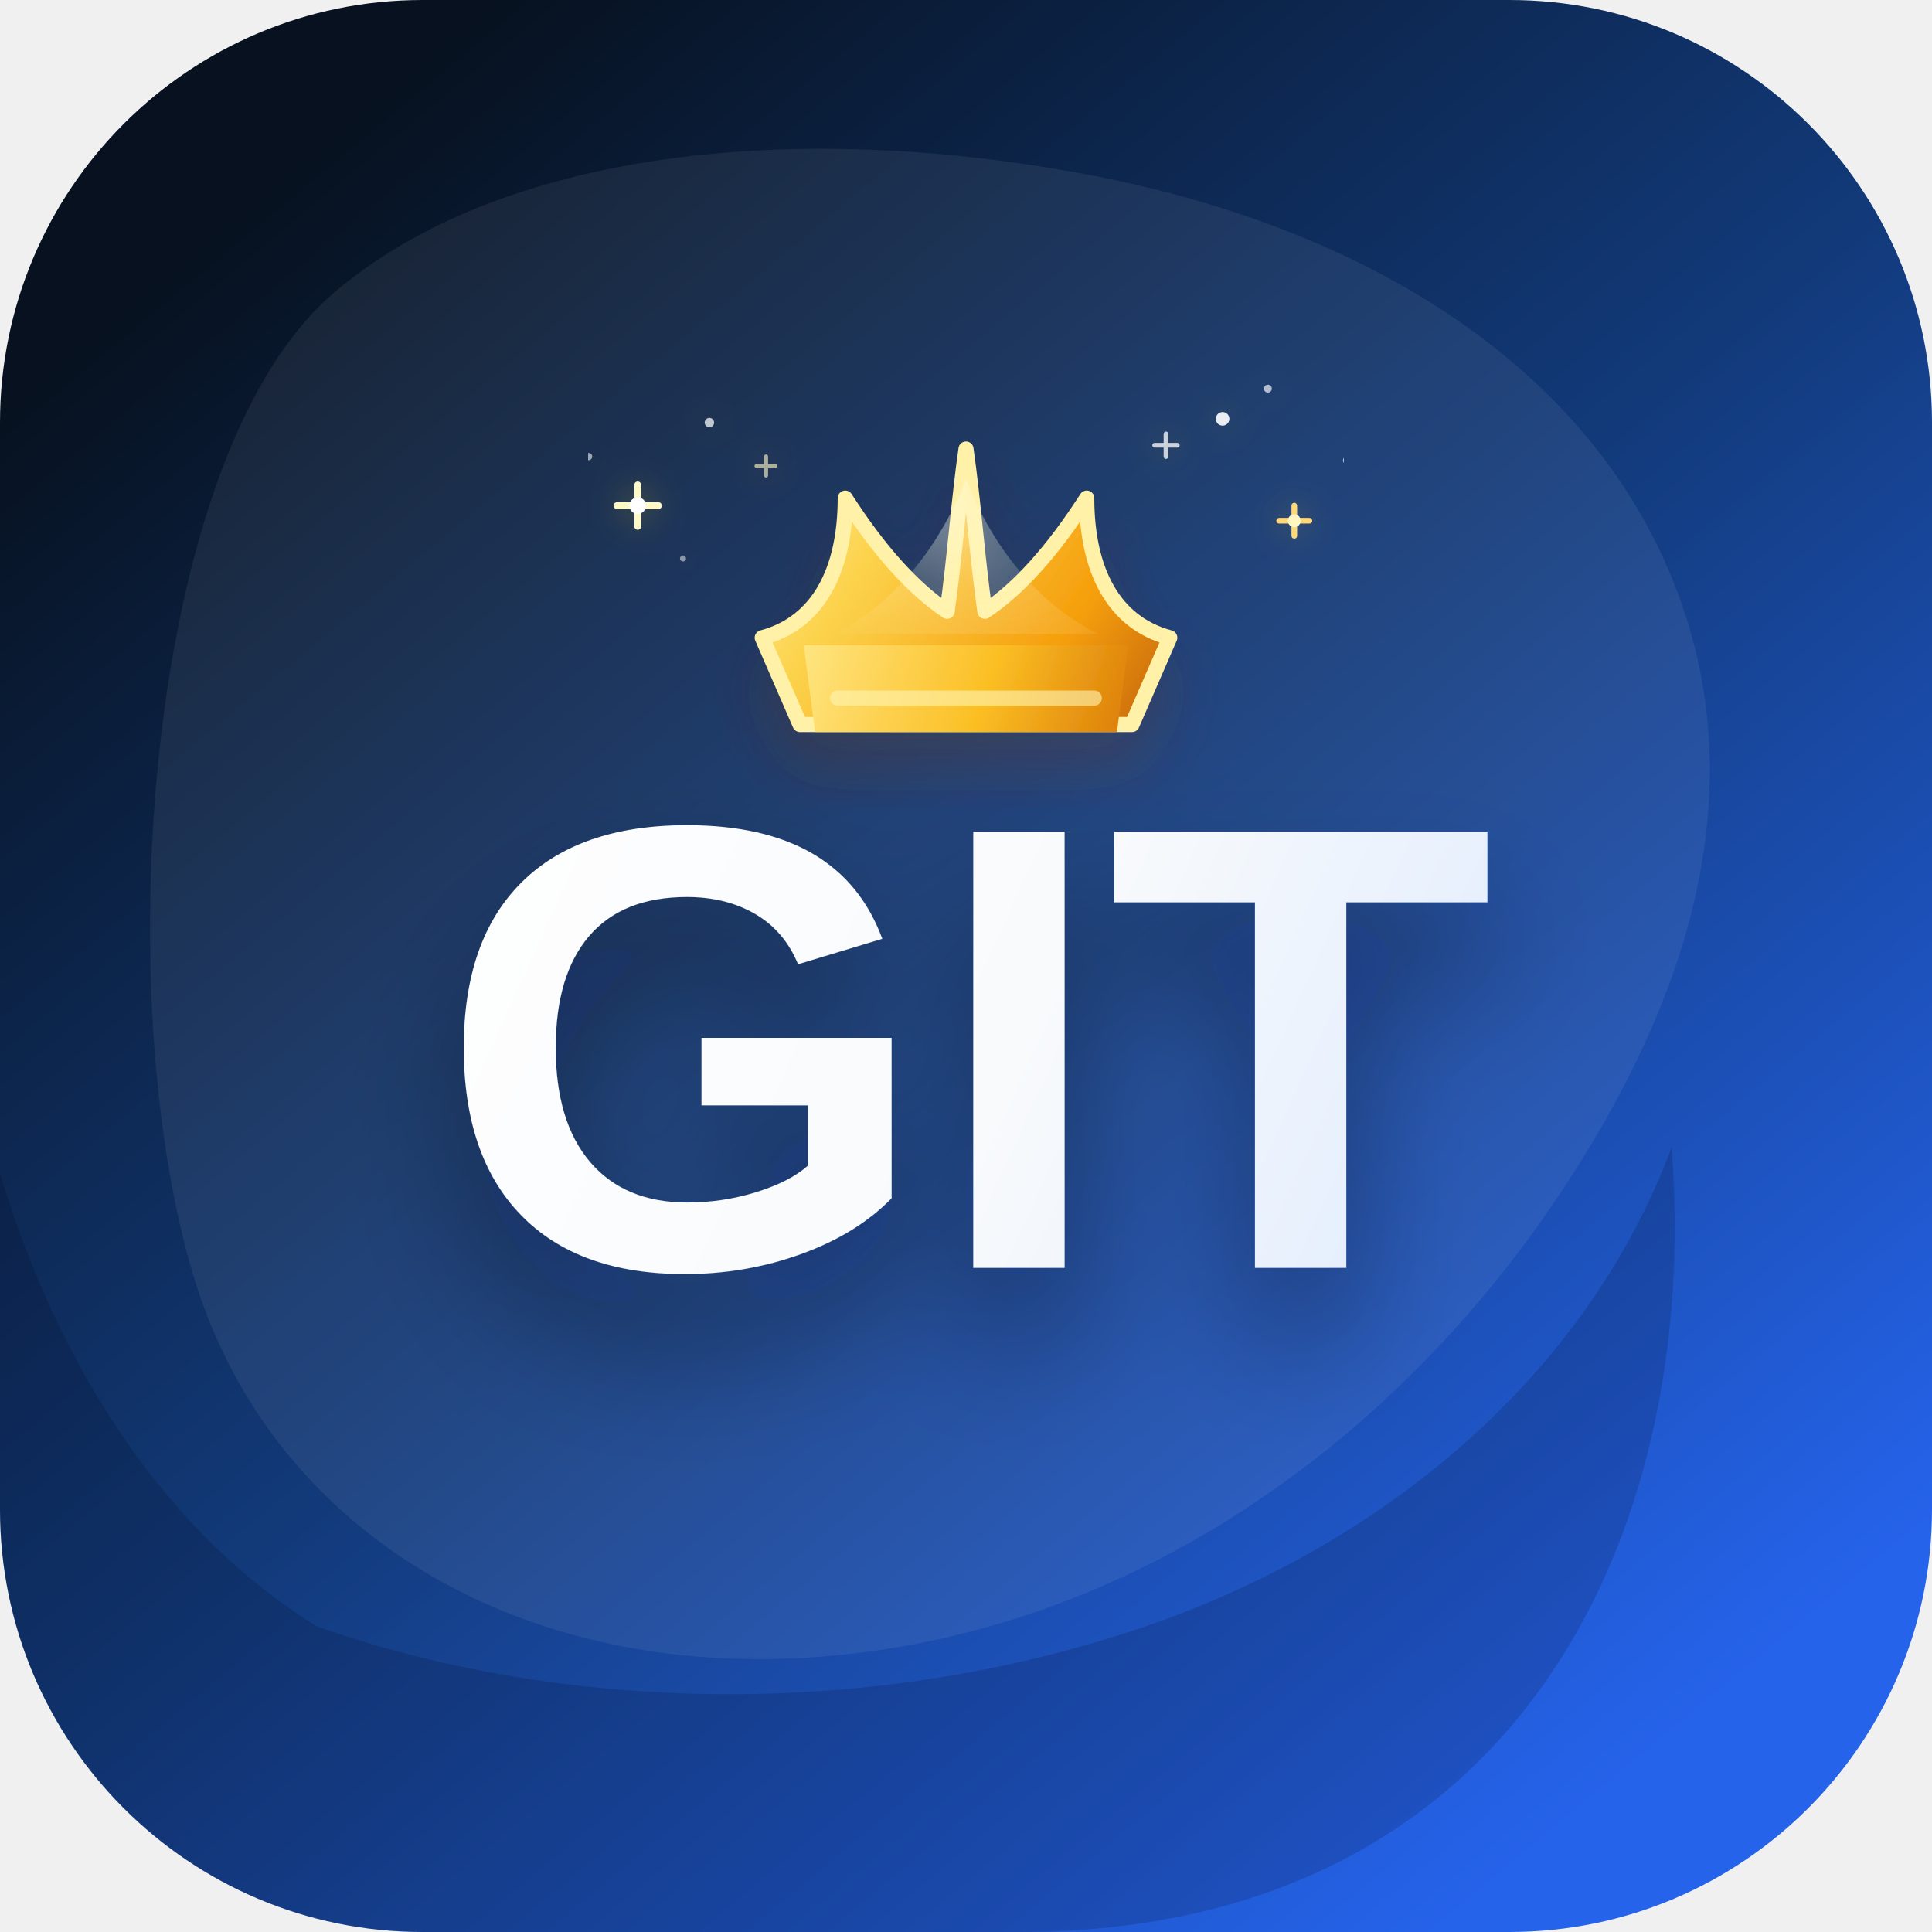
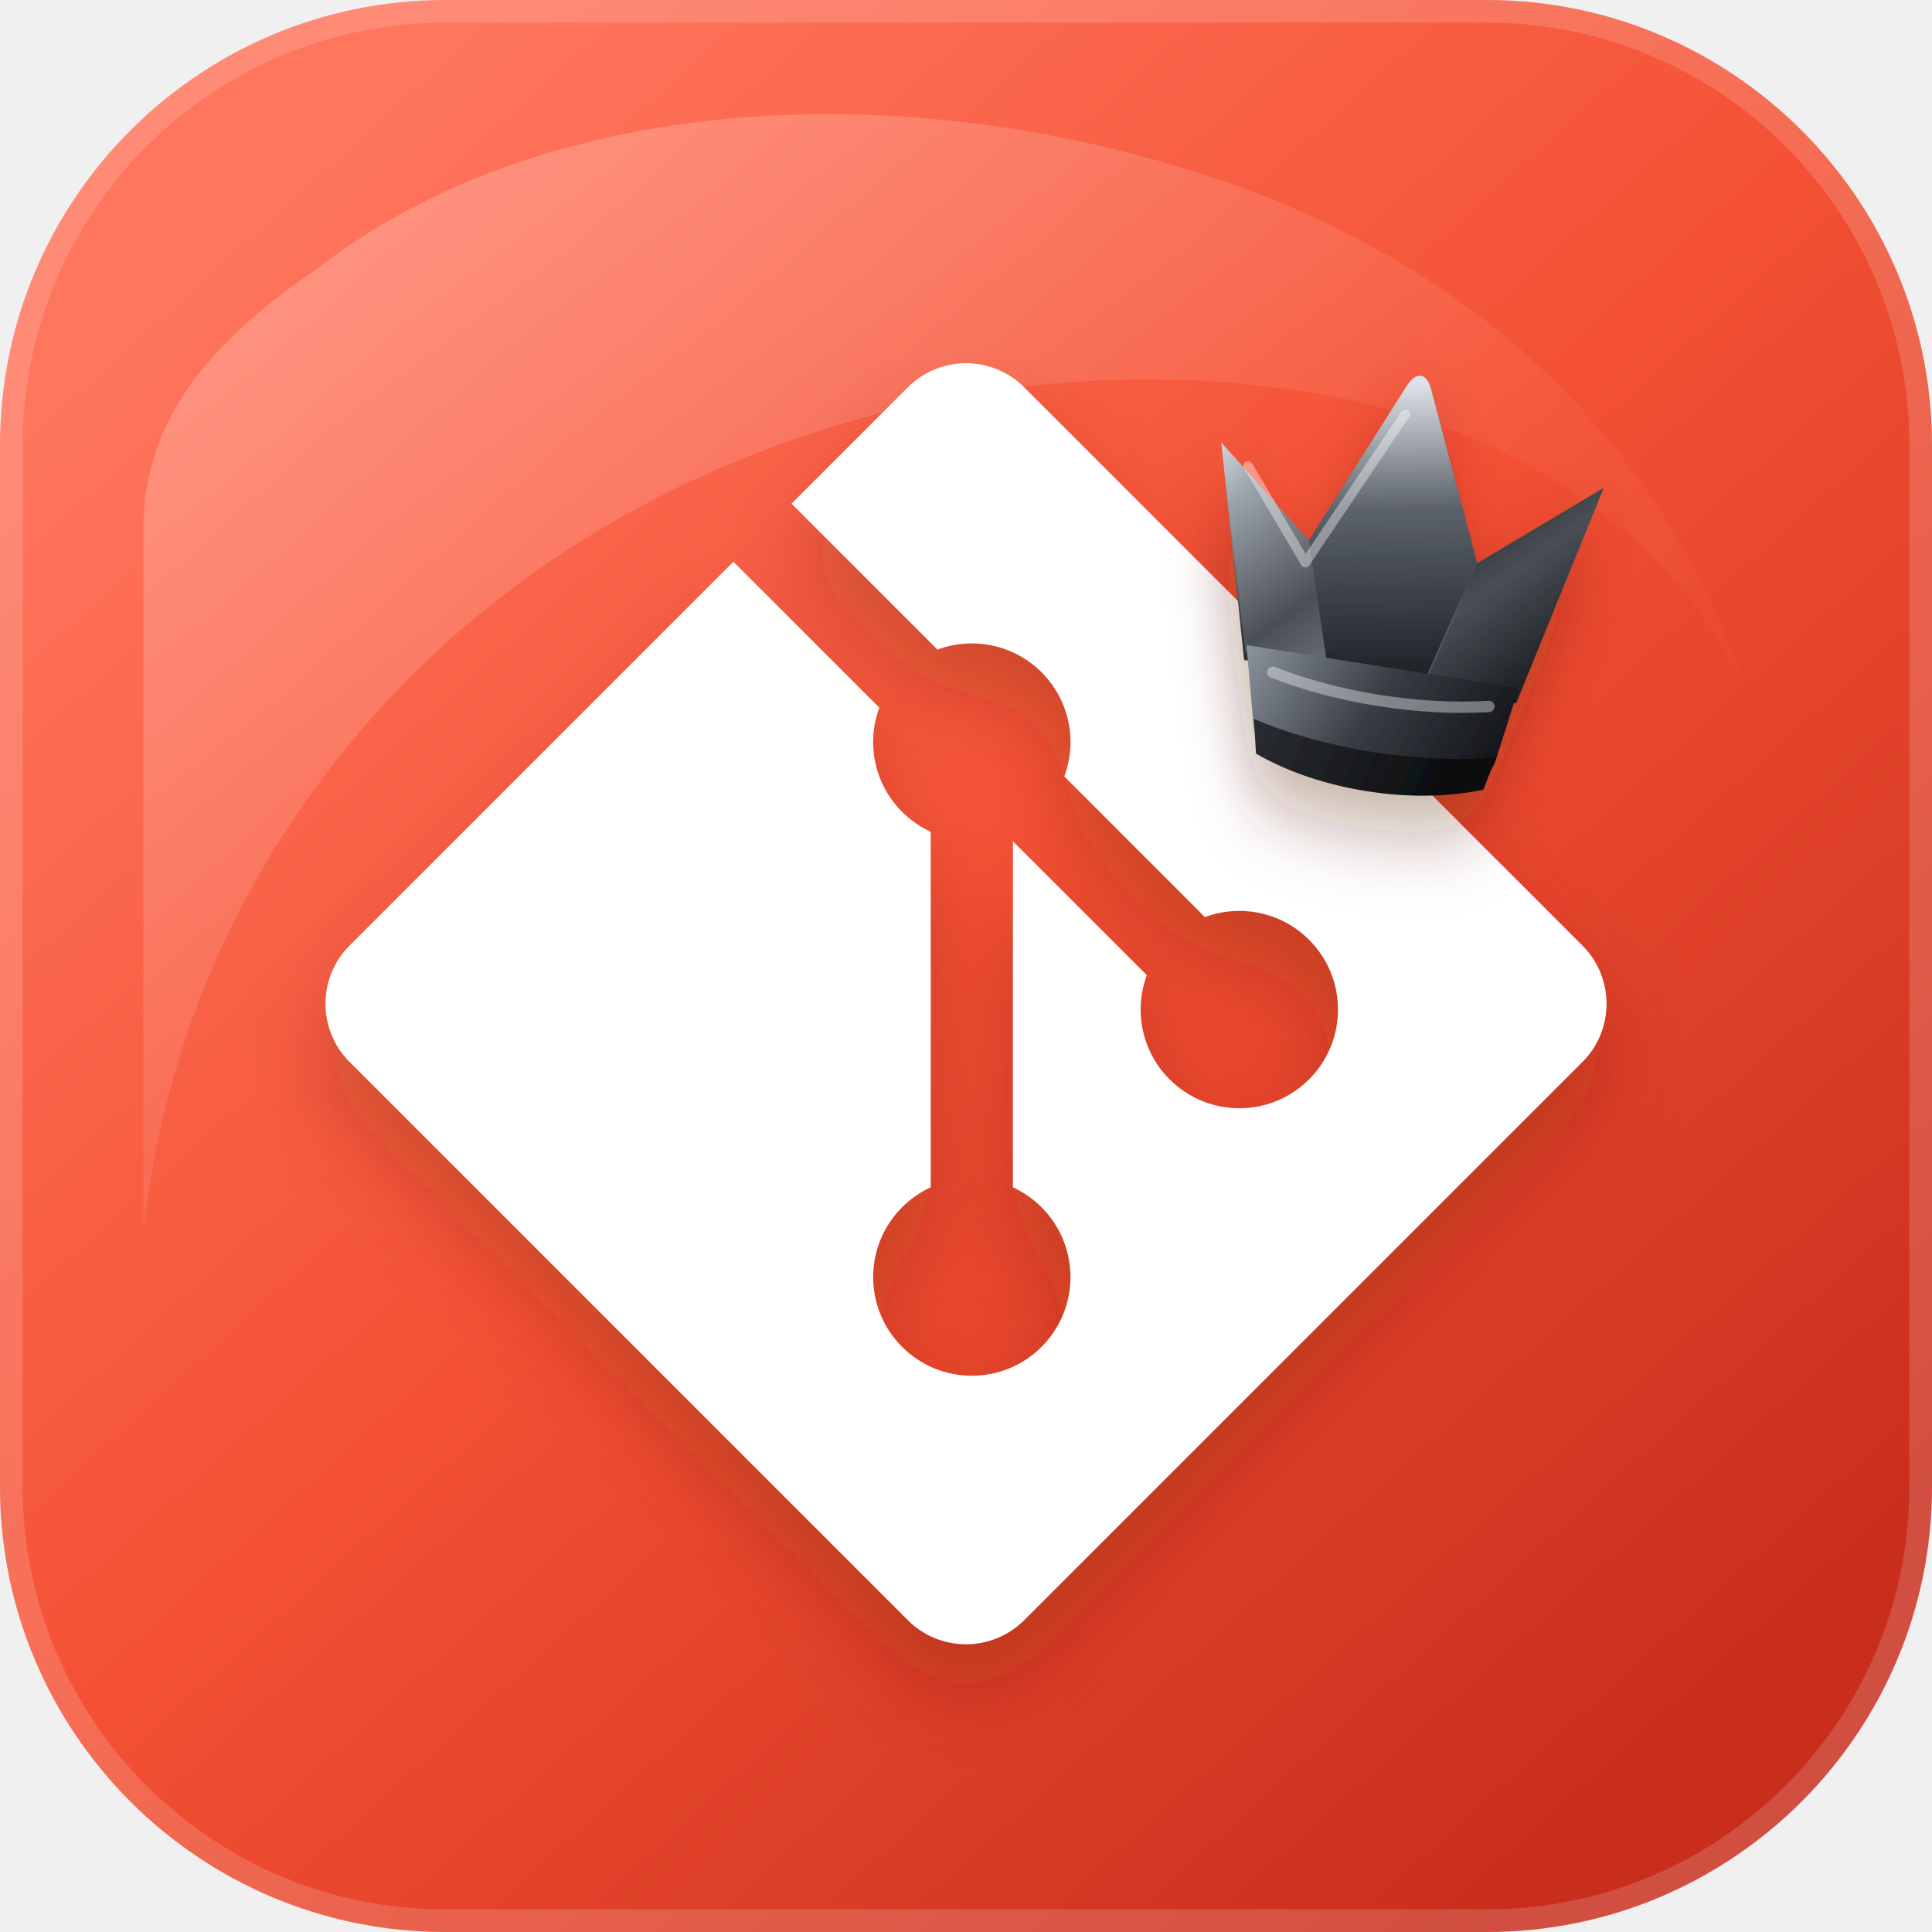
<svg xmlns="http://www.w3.org/2000/svg" width="1024" height="1024" viewBox="0 0 512 512" fill="none">
  <defs>
-     <linearGradient id="background" x1="78" y1="42" x2="434" y2="470" gradientUnits="userSpaceOnUse">
-       <stop stop-color="#07111F" />
-       <stop offset="0.5" stop-color="#123A7A" />
-       <stop offset="1" stop-color="#2563EB" />
+     <linearGradient id="background" x1="68" y1="48" x2="444" y2="464" gradientUnits="userSpaceOnUse">
+       <stop stop-color="#FF765E" />
+       <stop offset="0.48" stop-color="#F45134" />
+       <stop offset="1" stop-color="#C92E1D" />
    </linearGradient>
-     <linearGradient id="gold" x1="190" y1="104" x2="322" y2="190" gradientUnits="userSpaceOnUse">
-       <stop stop-color="#FFF8C7" />
-       <stop offset="0.36" stop-color="#FCD34D" />
-       <stop offset="0.72" stop-color="#F59E0B" />
-       <stop offset="1" stop-color="#B45309" />
+     <linearGradient id="backgroundSheen" x1="102" y1="62" x2="350" y2="390" gradientUnits="userSpaceOnUse">
+       <stop stop-color="#FFFFFF" stop-opacity="0.22" />
+       <stop offset="0.55" stop-color="#FFFFFF" stop-opacity="0.04" />
+       <stop offset="1" stop-color="#FFFFFF" stop-opacity="0" />
    </linearGradient>
-     <radialGradient id="crownShine" cx="0" cy="0" r="1" gradientUnits="userSpaceOnUse" gradientTransform="translate(238 126) rotate(33) scale(91 48)">
-       <stop stop-color="#FFFFFF" stop-opacity="0.72" />
-       <stop offset="0.46" stop-color="#FFF7CC" stop-opacity="0.26" />
-       <stop offset="1" stop-color="#FFFFFF" stop-opacity="0" />
-     </radialGradient>
-     <linearGradient id="crownBase" x1="210" y1="164" x2="302" y2="196" gradientUnits="userSpaceOnUse">
-       <stop stop-color="#FFE98A" />
-       <stop offset="0.56" stop-color="#FBBF24" />
-       <stop offset="1" stop-color="#D97706" />
+     <linearGradient id="crownMetal" x1="326" y1="105" x2="408" y2="188" gradientUnits="userSpaceOnUse">
+       <stop stop-color="#F1F4F7" />
+       <stop offset="0.2" stop-color="#8C939D" />
+       <stop offset="0.48" stop-color="#292D33" />
+       <stop offset="0.7" stop-color="#606771" />
+       <stop offset="1" stop-color="#14171B" />
    </linearGradient>
-     <radialGradient id="sparkleShine" cx="0" cy="0" r="1" gradientUnits="userSpaceOnUse" gradientTransform="translate(169 132) rotate(45) scale(14)">
-       <stop stop-color="#FFFFFF" />
-       <stop offset="0.42" stop-color="#FFF4B8" />
-       <stop offset="1" stop-color="#F59E0B" />
-     </radialGradient>
-     <linearGradient id="letterLight" x1="104" y1="202" x2="408" y2="340" gradientUnits="userSpaceOnUse">
-       <stop stop-color="#FFFFFF" />
-       <stop offset="0.55" stop-color="#F8FAFC" />
-       <stop offset="1" stop-color="#DDEAFE" />
+     <linearGradient id="crownCenter" x1="360" y1="103" x2="374" y2="180" gradientUnits="userSpaceOnUse">
+       <stop stop-color="#DCE1E7" />
+       <stop offset="0.42" stop-color="#5C626B" />
+       <stop offset="1" stop-color="#1D2025" />
    </linearGradient>
-     <filter id="markShadow" x="42" y="160" width="428" height="230" filterUnits="userSpaceOnUse" color-interpolation-filters="sRGB">
-       <feDropShadow dx="0" dy="20" stdDeviation="16" flood-color="#020617" flood-opacity="0.34" />
+     <linearGradient id="crownBand" x1="335" y1="175" x2="402" y2="204" gradientUnits="userSpaceOnUse">
+       <stop stop-color="#89919B" />
+       <stop offset="0.5" stop-color="#383C43" />
+       <stop offset="1" stop-color="#121418" />
+     </linearGradient>
+     <linearGradient id="crownEdge" x1="339" y1="198" x2="400" y2="214" gradientUnits="userSpaceOnUse">
+       <stop stop-color="#282C31" />
+       <stop offset="1" stop-color="#060708" />
+     </linearGradient>
+     <filter id="markShadow" x="66" y="82" width="380" height="386" filterUnits="userSpaceOnUse" color-interpolation-filters="sRGB">
+       <feDropShadow dx="0" dy="13" stdDeviation="11" flood-color="#6A130B" flood-opacity="0.27" />
    </filter>
-     <filter id="goldGlow" x="160" y="86" width="192" height="128" filterUnits="userSpaceOnUse" color-interpolation-filters="sRGB">
-       <feDropShadow dx="0" dy="0" stdDeviation="11" flood-color="#FACC15" flood-opacity="0.48" />
-       <feDropShadow dx="0" dy="10" stdDeviation="8" flood-color="#92400E" flood-opacity="0.2" />
-     </filter>
-     <filter id="sparkleGlow" x="156" y="98" width="200" height="54" filterUnits="userSpaceOnUse" color-interpolation-filters="sRGB">
-       <feDropShadow dx="0" dy="0" stdDeviation="1.5" flood-color="#FFFFFF" flood-opacity="0.82" />
-       <feDropShadow dx="0" dy="0" stdDeviation="4" flood-color="#FACC15" flood-opacity="0.28" />
+     <filter id="crownShadow" x="294" y="76" width="145" height="157" filterUnits="userSpaceOnUse" color-interpolation-filters="sRGB">
+       <feDropShadow dx="0" dy="10" stdDeviation="9" flood-color="#5B2108" flood-opacity="0.34" />
    </filter>
  </defs>
-   <rect width="512" height="512" rx="112" fill="url(#background)" />
-   <path d="M88 78C132 40 211 31 292 47C371 63 428 104 447 164C463 215 447 270 406 327C360 390 293 433 218 439C143 445 83 411 58 356C28 292 33 126 88 78Z" fill="#FFFFFF" fill-opacity="0.07" />
-   <path d="M84 431C140 451 217 457 291 435C363 414 420 366 443 304C451 408 401 512 270 512H112C50 512 0 462 0 400V311C16 364 45 407 84 431Z" fill="#020617" fill-opacity="0.16" />
+   <rect width="512" height="512" rx="118" fill="url(#background)" />
+   <rect x="3" y="3" width="506" height="506" rx="115" stroke="#FFFFFF" stroke-opacity="0.16" stroke-width="6" />
+   <path d="M83 72C140 27 231 19 315 45C387 67 440 115 462 181C439 136 393 108 332 102C246 93 154 126 97 192C63 231 43 278 38 327V140C38 112 55 91 83 72Z" fill="url(#backgroundSheen)" />
  <g filter="url(#markShadow)">
-     <text x="256" y="336" text-anchor="middle" fill="url(#letterLight)" font-family="Arial, Helvetica, sans-serif" font-size="168" font-weight="900" letter-spacing="0">GIT</text>
+     <svg x="86" y="96" width="340" height="340" viewBox="0 0 78 78">
+       <path fill="#FFFFFF" transform="translate(10 10) rotate(-45 29 29)" d="M5,58c-2.761,0 -5,-2.239 -5,-5v-48c0,-2.761 2.239,-5 5,-5h33v12.544c-2.066,0.948 -3.5,3.034 -3.5,5.456c0,0.735 0.132,1.439 0.374,2.09l-15.284,15.284c-0.651,-0.242 -1.355,-0.374 -2.09,-0.374c-3.314,0 -6,2.686 -6,6c0,3.314 2.686,6 6,6c3.314,0 6,-2.686 6,-6c0,-0.735 -0.132,-1.439 -0.374,-2.09l14.874,-14.874l0,11.509c-2.066,0.948 -3.5,3.034 -3.5,5.456c0,3.314 2.686,6 6,6c3.314,0 6,-2.686 6,-6c0,-2.421 -1.434,-4.508 -3.5,-5.456l0,-12.088c2.066,-0.948 3.5,-3.034 3.5,-5.456c0,-2.421 -1.434,-4.508 -3.5,-5.456l0,-12.544h10c2.761,0 5,2.239 5,5v48c0,2.761 -2.239,5 -5,5z" />
+     </svg>
  </g>
-   <g filter="url(#goldGlow)">
-     <path d="M202 169C217 165 224 151 224 132C233 146 242 156 251 162C253 148 254 133 256 119C258 133 259 148 261 162C270 156 279 146 288 132C288 151 295 165 310 169L300 192H212L202 169Z" fill="url(#gold)" stroke="#FFF2A8" stroke-width="4" stroke-linejoin="round" />
-     <path d="M221 168C237 160 249 145 256 127C263 145 275 160 291 168H221Z" fill="url(#crownShine)" opacity="0.68" />
-     <path d="M213 171H299L296 194H216L213 171Z" fill="url(#crownBase)" />
-     <path d="M222 185H290" stroke="#FFF3B0" stroke-width="4" stroke-linecap="round" opacity="0.62" />
-   </g>
-   <g filter="url(#sparkleGlow)">
-     <g stroke-linecap="round">
-       <path d="M169 128.5V139.5M163.5 134H174.5" stroke="#FFF8C7" stroke-width="1.8" />
-       <circle cx="169" cy="134" r="2.2" fill="#FFFFFF" />
-       <path d="M343 134V142M339 138H347" stroke="#FFD978" stroke-width="1.5" />
-       <circle cx="343" cy="138" r="1.7" fill="#FFF7C2" />
-       <path d="M309 115V121M306 118H312" stroke="#FFFFFF" stroke-width="1.25" opacity="0.76" />
-       <path d="M203 121V126M200.5 123.5H205.5" stroke="#FFF8C7" stroke-width="1.1" opacity="0.62" />
-     </g>
-     <g fill="#FFFFFF">
-       <circle cx="324" cy="111" r="1.8" opacity="0.9" />
-       <circle cx="188" cy="112" r="1.25" opacity="0.72" />
-       <circle cx="357" cy="122" r="1.1" opacity="0.64" />
-       <circle cx="156" cy="121" r="0.95" opacity="0.58" />
-       <circle cx="336" cy="103" r="1.05" opacity="0.66" />
-       <circle cx="368" cy="135" r="0.85" opacity="0.52" />
-       <circle cx="181" cy="148" r="0.8" opacity="0.48" />
-     </g>
+   <g filter="url(#crownShadow)" transform="rotate(9 370 157)">
+     <path d="M318 125L345 147L364 103C366 98 369 98 371 103L390 146L420 121L406 181H333L318 125Z" fill="url(#crownMetal)" />
+     <path d="M345 147L364 103C366 98 369 98 371 103L390 146L381 179H355L345 147Z" fill="url(#crownCenter)" />
+     <path d="M318 125L345 147L355 179H333L318 125Z" fill="#E7EBF0" fill-opacity="0.18" />
+     <path d="M390 146L420 121L406 181H381L390 146Z" fill="#000000" fill-opacity="0.24" />
+     <path d="M333 177H406L403 197C402 202 398 205 392 205H348C343 205 339 202 338 197L333 177Z" fill="url(#crownBand)" />
+     <path d="M338 196C358 201 383 201 403 196L401 205C383 212 358 212 340 205L338 196Z" fill="url(#crownEdge)" />
+     <path d="M341 183C359 187 381 187 399 183" stroke="#F4F7FA" stroke-width="3" stroke-linecap="round" opacity="0.4" />
+     <path d="M326 130L345 153L365 110" stroke="#FFFFFF" stroke-width="2.5" stroke-linecap="round" stroke-linejoin="round" opacity="0.38" />
  </g>
</svg>
